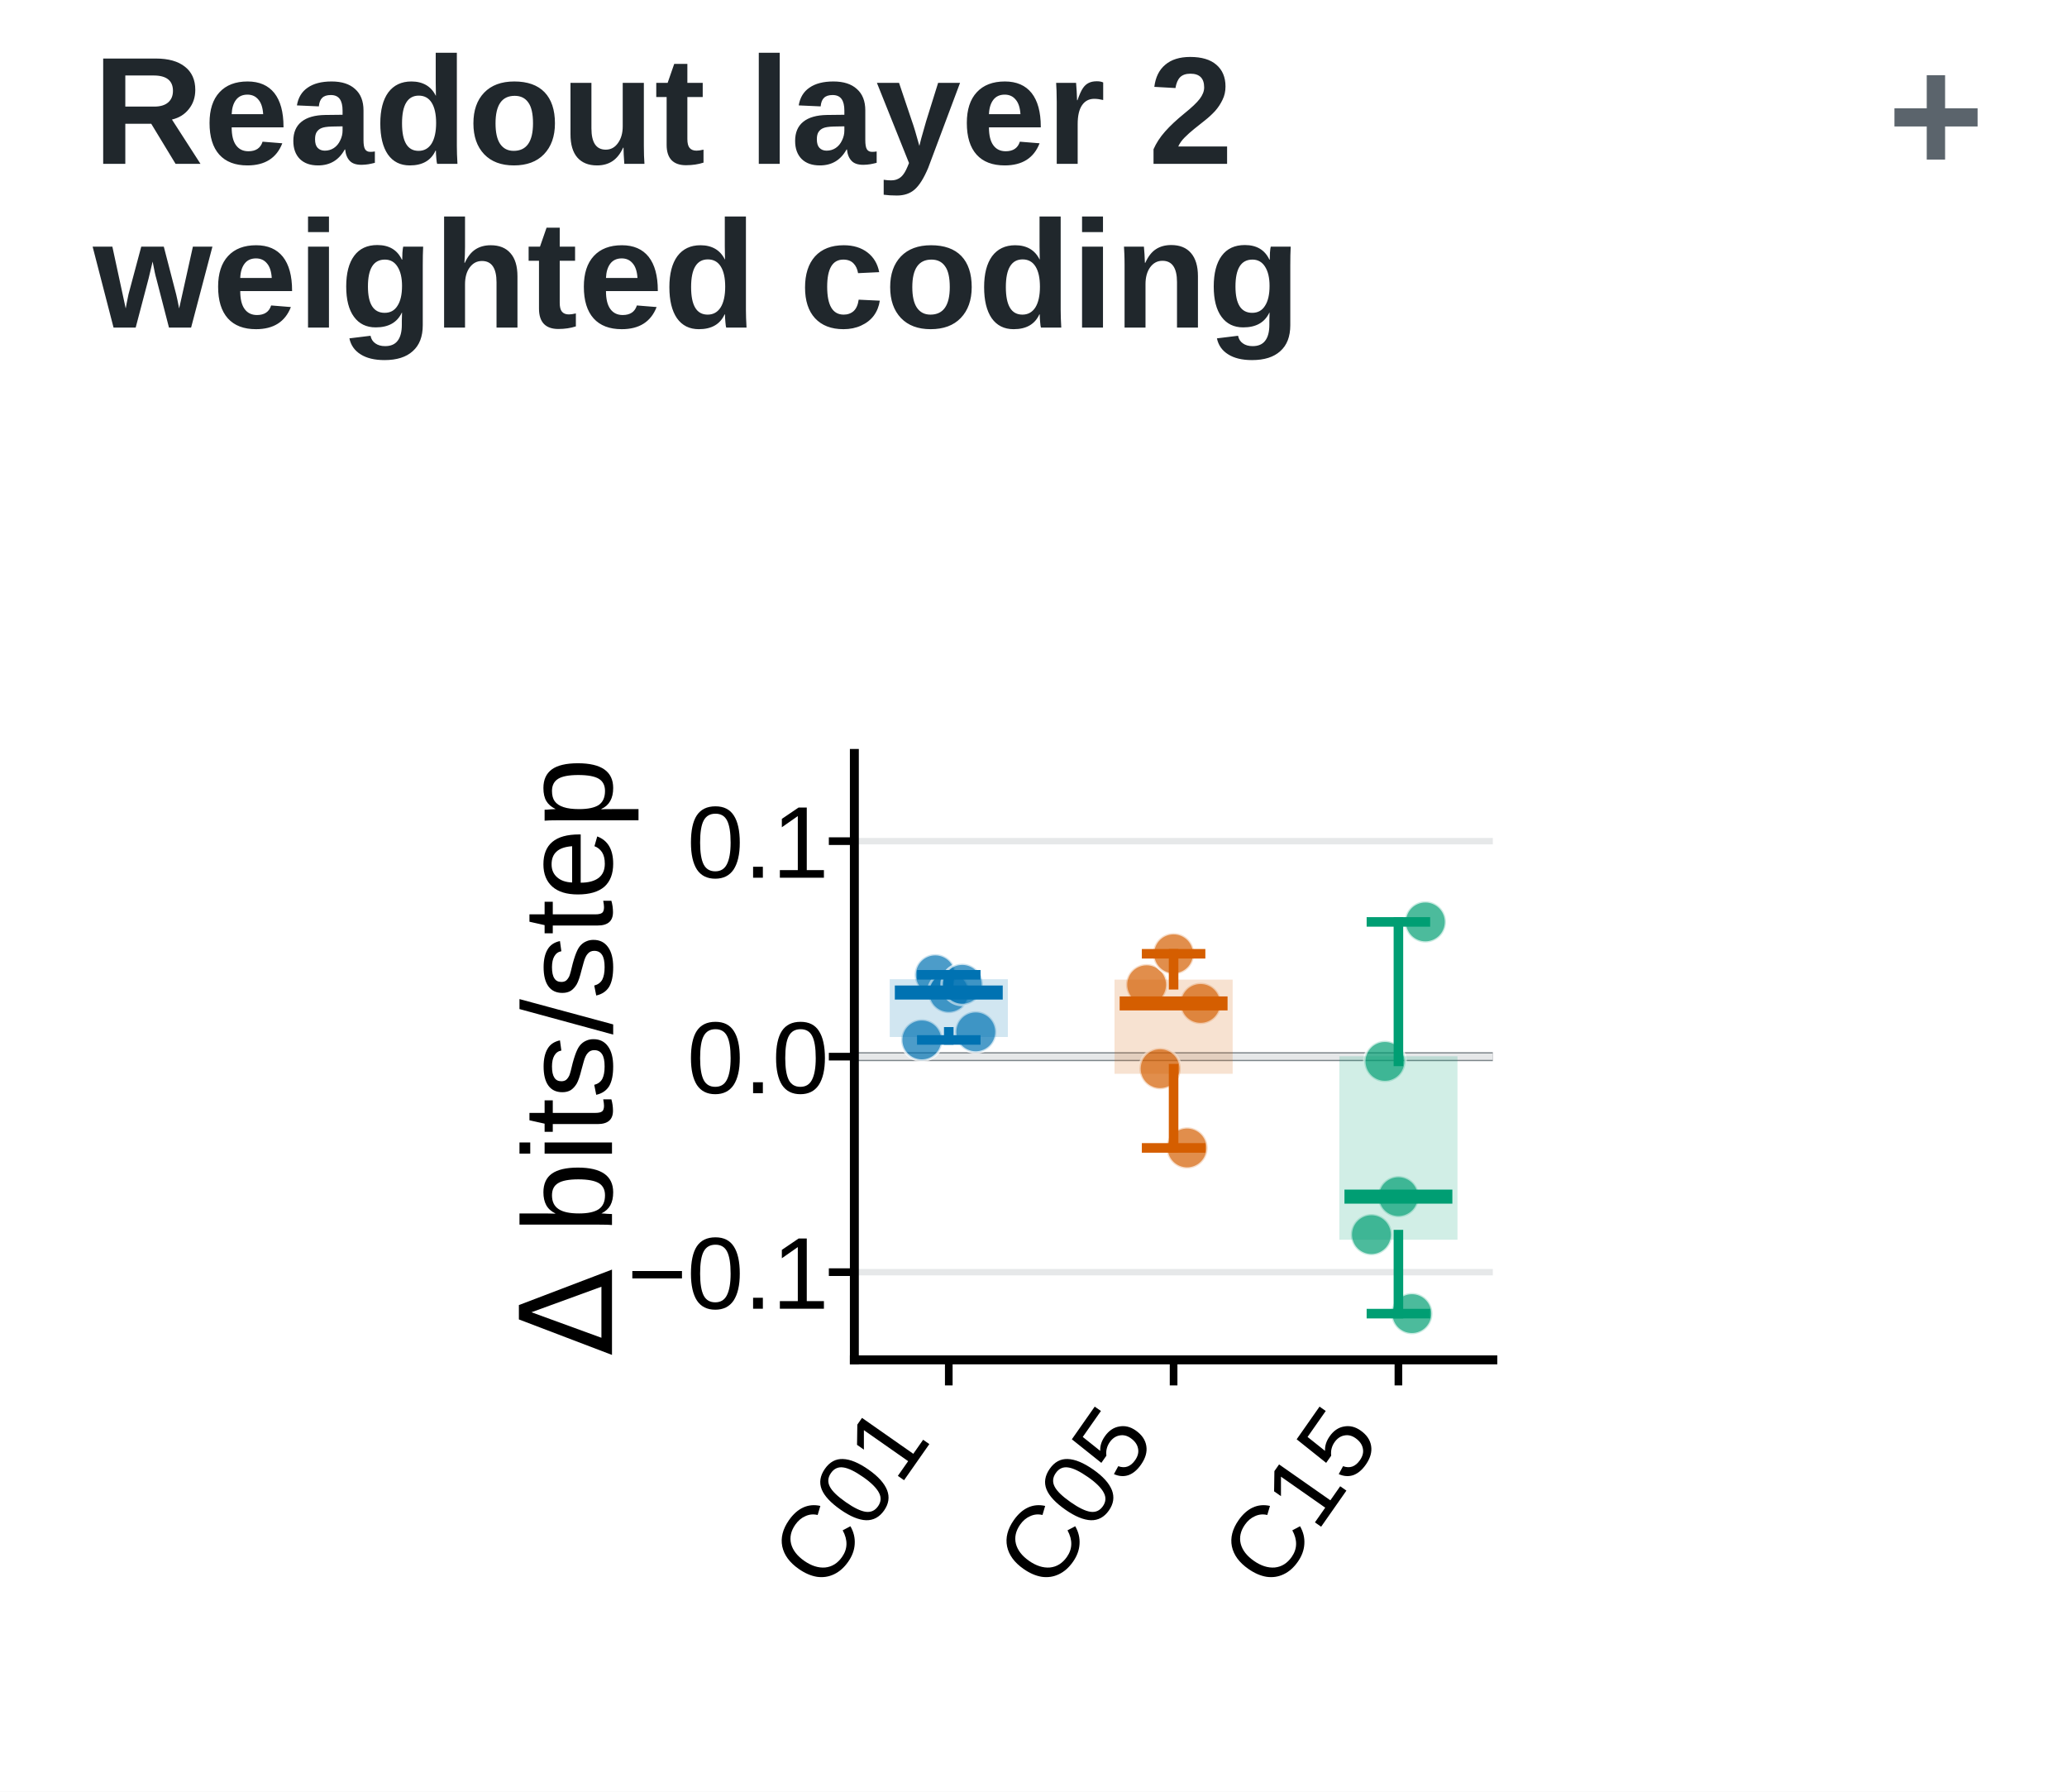
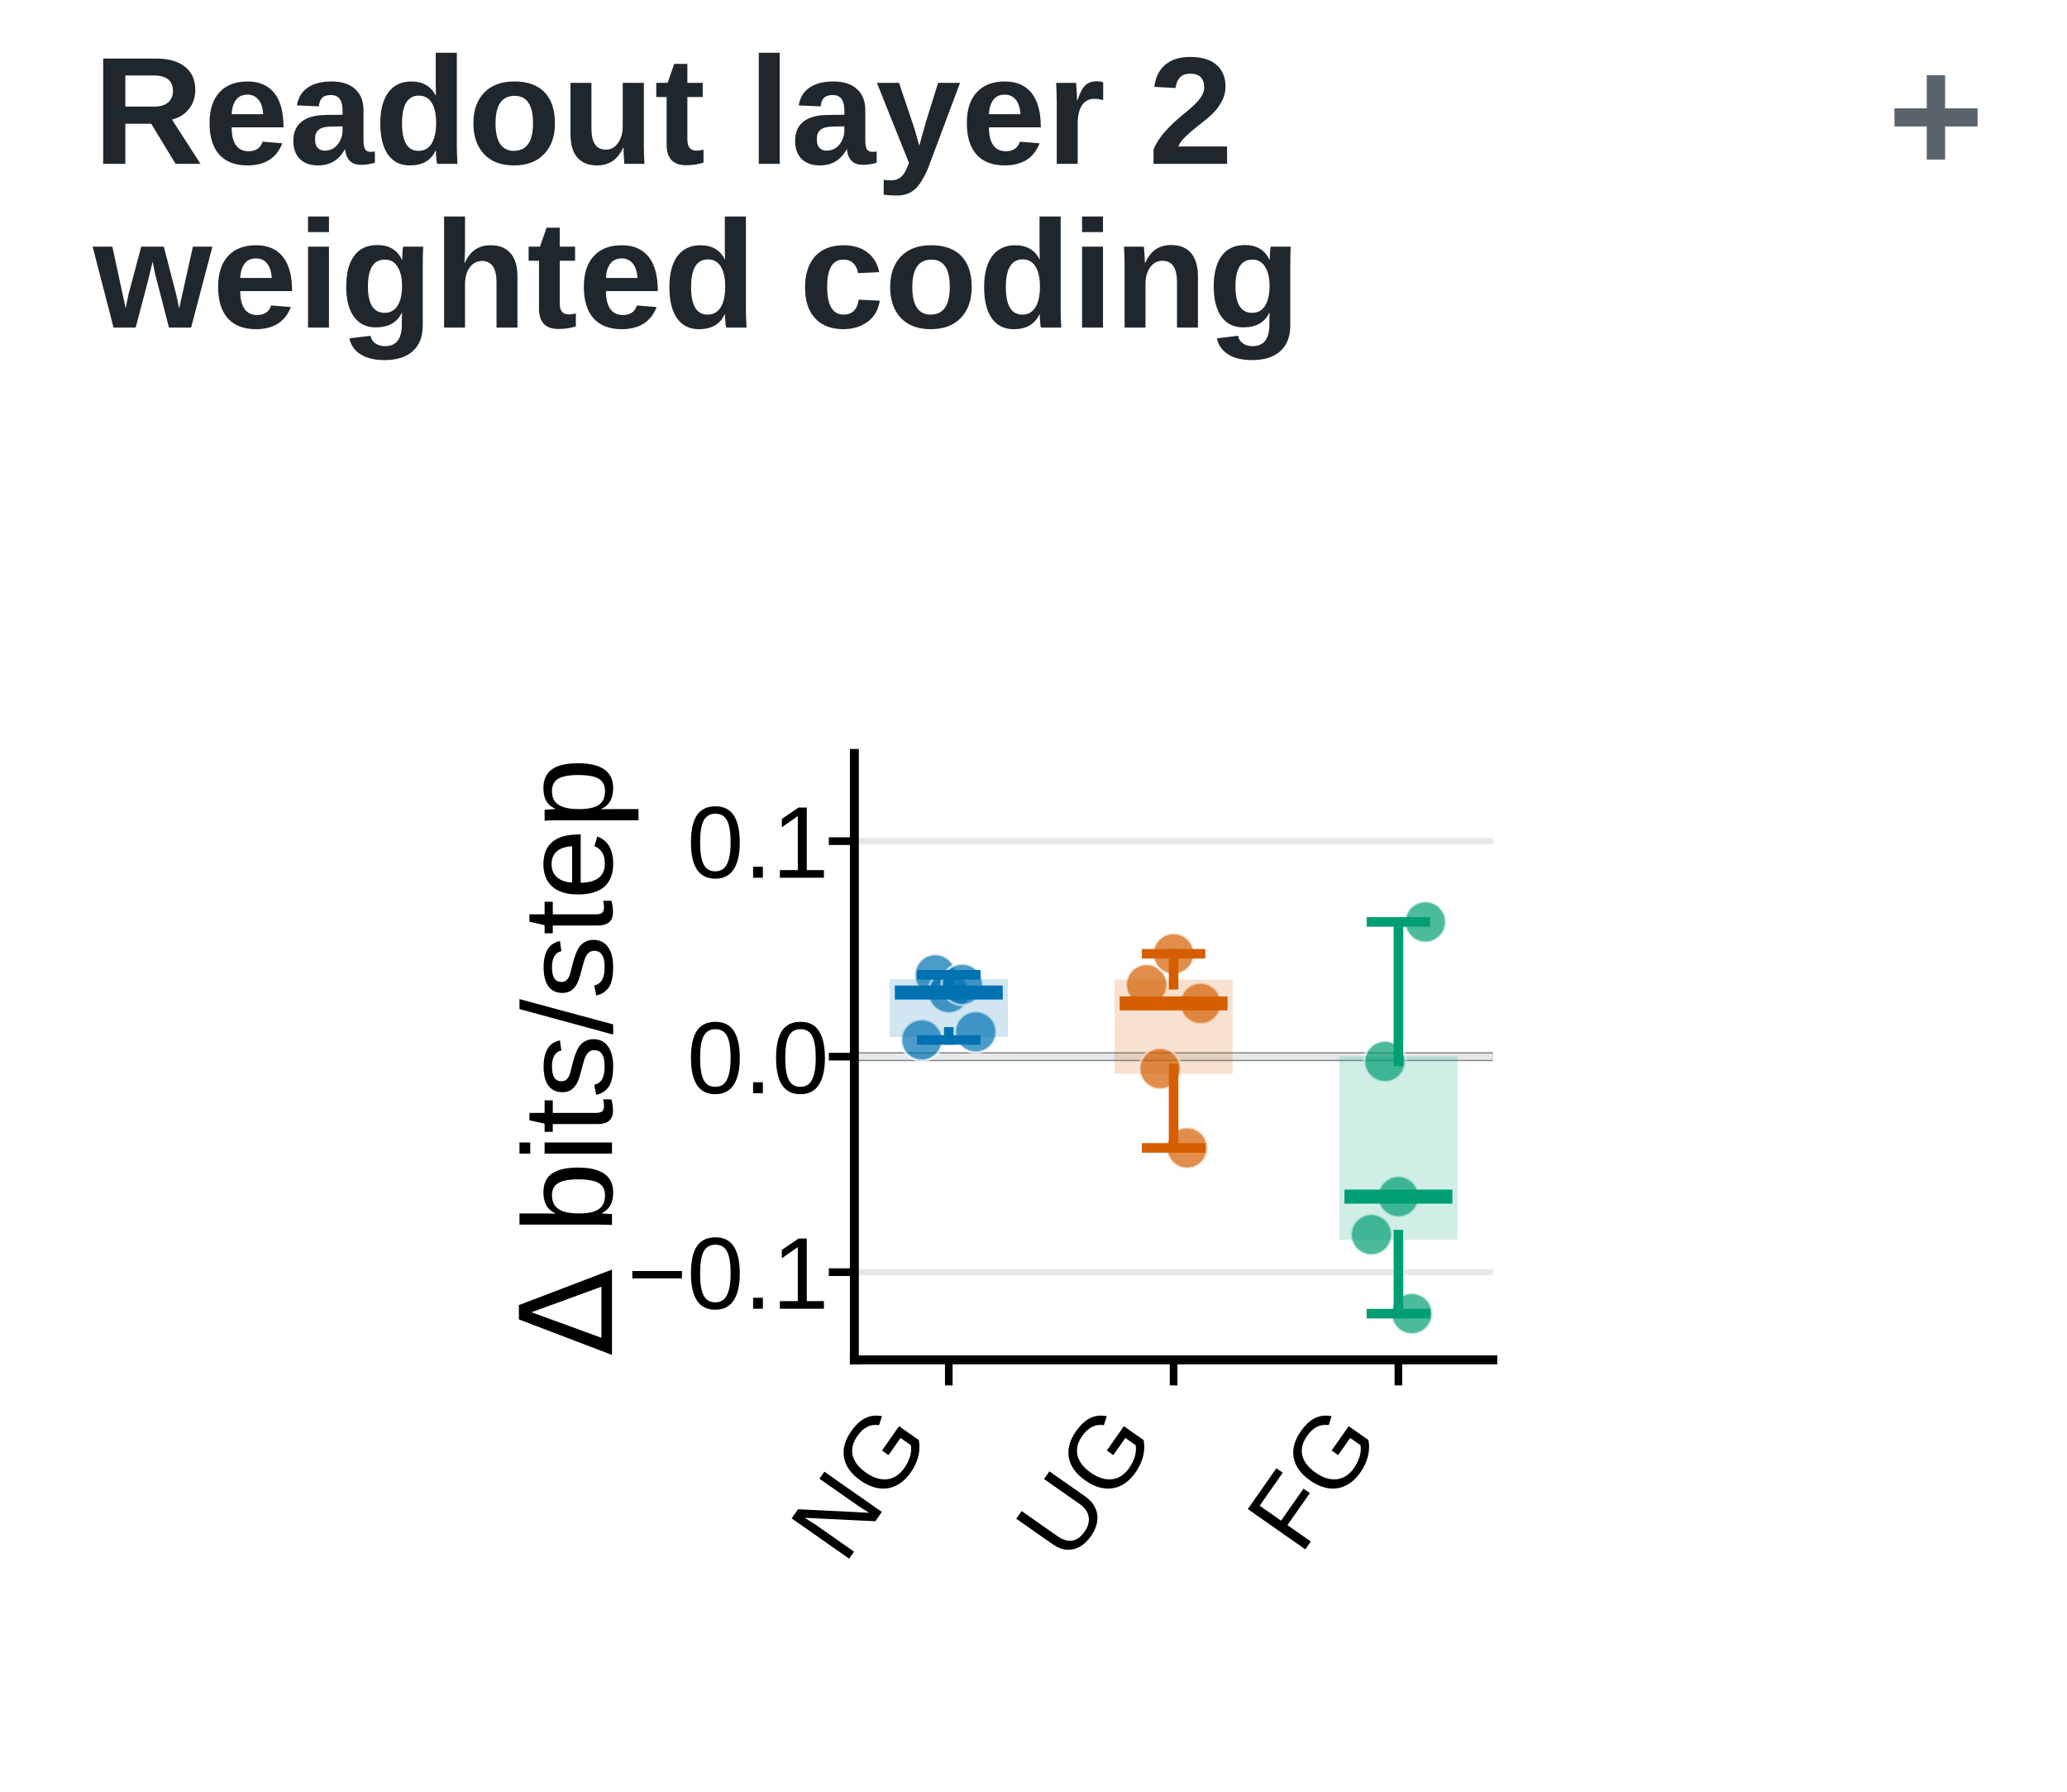
<svg xmlns="http://www.w3.org/2000/svg" xmlns:xlink="http://www.w3.org/1999/xlink" width="162pt" height="140.4pt" viewBox="0 0 162 140.4" version="1.1">
  <defs>
    <style type="text/css">*{stroke-linejoin: round; stroke-linecap: butt}</style>
  </defs>
  <g id="figure_1">
    <g id="patch_1">
      <path d="M 0 140.4 L 162 140.4 L 162 0 L 0 0 z " style="fill: #ffffff" />
    </g>
    <g id="axes_1">
      <g id="patch_2">
        <path d="M 66.96 106.56 L 117 106.56 L 117 59.04 L 66.96 59.04 z " style="fill: #ffffff" />
      </g>
      <g id="line2d_1">
        <path d="M 66.96 82.8 L 117 82.8 " clip-path="url(#pd6833d526d)" style="fill: none; stroke: #7d858a; stroke-width: 0.7; stroke-linecap: square" />
      </g>
      <g id="matplotlib.axis_1">
        <g id="xtick_1">
          <g id="line2d_2">
            <defs>
              <path id="m8e8d9a8fae" d="M 0 0 L 0 2 " style="stroke: #000000; stroke-width: 0.6" />
            </defs>
            <g>
              <use xlink:href="#m8e8d9a8fae" x="74.36" y="106.56" style="stroke: #000000; stroke-width: 0.6" />
            </g>
          </g>
          <g id="text_1">
-             <text style="font-size: 8px; font-family: 'Arial'" transform="translate(64.6406 124.8655) rotate(-55)">C01</text>
+             <text style="font-size: 8px; font-family: 'Arial'" transform="translate(66.17491 122.6743) rotate(-55)">NG</text>
          </g>
        </g>
        <g id="xtick_2">
          <g id="line2d_3">
            <g>
              <use xlink:href="#m8e8d9a8fae" x="91.98" y="106.56" style="stroke: #000000; stroke-width: 0.6" />
            </g>
          </g>
          <g id="text_2">
-             <text style="font-size: 8px; font-family: 'Arial'" transform="translate(82.26031 124.8655) rotate(-55)">C05</text>
+             <text style="font-size: 8px; font-family: 'Arial'" transform="translate(83.79463 122.6743) rotate(-55)">UG</text>
          </g>
        </g>
        <g id="xtick_3">
          <g id="line2d_4">
            <g>
              <use xlink:href="#m8e8d9a8fae" x="109.6" y="106.56" style="stroke: #000000; stroke-width: 0.6" />
            </g>
          </g>
          <g id="text_3">
-             <text style="font-size: 8px; font-family: 'Arial'" transform="translate(99.88003 124.8655) rotate(-55)">C15</text>
+             <text style="font-size: 8px; font-family: 'Arial'" transform="translate(101.9255 121.9442) rotate(-55)">FG</text>
          </g>
        </g>
      </g>
      <g id="matplotlib.axis_2">
        <g id="ytick_1">
          <g id="line2d_5">
            <path d="M 66.96 99.687 L 117 99.687 " clip-path="url(#pd6833d526d)" style="fill: none; stroke: #e6e8e9; stroke-width: 0.5; stroke-linecap: square" />
          </g>
          <g id="line2d_6">
            <defs>
              <path id="m2e3f482a18" d="M 0 0 L -2 0 " style="stroke: #000000; stroke-width: 0.6" />
            </defs>
            <g>
              <use xlink:href="#m2e3f482a18" x="66.96" y="99.687" style="stroke: #000000; stroke-width: 0.6" />
            </g>
          </g>
          <g id="text_4">
            <text style="font-size: 8px; font-family: 'Arial'; text-anchor: end" x="64.96" y="102.55" transform="rotate(-0 64.96 102.5503)">−0.1</text>
          </g>
        </g>
        <g id="ytick_2">
          <g id="line2d_7">
            <path d="M 66.96 82.8 L 117 82.8 " clip-path="url(#pd6833d526d)" style="fill: none; stroke: #e6e8e9; stroke-width: 0.5; stroke-linecap: square" />
          </g>
          <g id="line2d_8">
            <g>
              <use xlink:href="#m2e3f482a18" x="66.96" y="82.8" style="stroke: #000000; stroke-width: 0.6" />
            </g>
          </g>
          <g id="text_5">
            <text style="font-size: 8px; font-family: 'Arial'; text-anchor: end" x="64.96" y="85.663" transform="rotate(-0 64.96 85.66312)">0.0</text>
          </g>
        </g>
        <g id="ytick_3">
          <g id="line2d_9">
            <path d="M 66.96 65.913 L 117 65.913 " clip-path="url(#pd6833d526d)" style="fill: none; stroke: #e6e8e9; stroke-width: 0.5; stroke-linecap: square" />
          </g>
          <g id="line2d_10">
            <g>
              <use xlink:href="#m2e3f482a18" x="66.96" y="65.913" style="stroke: #000000; stroke-width: 0.6" />
            </g>
          </g>
          <g id="text_6">
            <text style="font-size: 8px; font-family: 'Arial'; text-anchor: end" x="64.96" y="68.776" transform="rotate(-0 64.96 68.77591)">0.1</text>
          </g>
        </g>
        <g id="text_7">
          <g transform="translate(48.6675 106.25) rotate(-90)">
            <text>
              <tspan x="0" y="-0.703" style="font-size: 10px; font-family: 'DejaVu Sans'">Δ</tspan>
              <tspan x="6.841" y="-0.703" style="font-size: 10px; font-family: 'Arial'"> </tspan>
              <tspan x="9.619" y="-0.703" style="font-size: 10px; font-family: 'Arial'">b</tspan>
              <tspan x="15.181" y="-0.703" style="font-size: 10px; font-family: 'Arial'">i</tspan>
              <tspan x="17.402" y="-0.703" style="font-size: 10px; font-family: 'Arial'">t</tspan>
              <tspan x="20.181" y="-0.703" style="font-size: 10px; font-family: 'Arial'">s</tspan>
              <tspan x="25.181" y="-0.703" style="font-size: 10px; font-family: 'Arial'">/</tspan>
              <tspan x="27.959" y="-0.703" style="font-size: 10px; font-family: 'Arial'">s</tspan>
              <tspan x="32.959" y="-0.703" style="font-size: 10px; font-family: 'Arial'">t</tspan>
              <tspan x="35.737" y="-0.703" style="font-size: 10px; font-family: 'Arial'">e</tspan>
              <tspan x="41.299" y="-0.703" style="font-size: 10px; font-family: 'Arial'">p</tspan>
            </text>
          </g>
        </g>
      </g>
      <g id="PathCollection_1">
        <defs>
          <path id="md582424cbe" d="M 0 1.62 C 0.43 1.62 0.842 1.449 1.146 1.146 C 1.449 0.842 1.62 0.43 1.62 0 C 1.62 -0.43 1.449 -0.842 1.146 -1.146 C 0.842 -1.449 0.43 -1.62 0 -1.62 C -0.43 -1.62 -0.842 -1.449 -1.146 -1.146 C -1.449 -0.842 -1.62 -0.43 -1.62 0 C -1.62 0.43 -1.449 0.842 -1.146 1.146 C -0.842 1.449 -0.43 1.62 0 1.62 z " style="stroke: #ffffff; stroke-opacity: 0.7; stroke-width: 0.2" />
        </defs>
        <g clip-path="url(#pd6833d526d)">
          <use xlink:href="#md582424cbe" x="72.246" y="81.49" style="fill: #0072b2; fill-opacity: 0.7; stroke: #ffffff; stroke-opacity: 0.7; stroke-width: 0.2" />
          <use xlink:href="#md582424cbe" x="73.303" y="76.386" style="fill: #0072b2; fill-opacity: 0.7; stroke: #ffffff; stroke-opacity: 0.7; stroke-width: 0.2" />
          <use xlink:href="#md582424cbe" x="74.36" y="77.775" style="fill: #0072b2; fill-opacity: 0.7; stroke: #ffffff; stroke-opacity: 0.7; stroke-width: 0.2" />
          <use xlink:href="#md582424cbe" x="75.417" y="77.133" style="fill: #0072b2; fill-opacity: 0.7; stroke: #ffffff; stroke-opacity: 0.7; stroke-width: 0.2" />
          <use xlink:href="#md582424cbe" x="76.475" y="80.857" style="fill: #0072b2; fill-opacity: 0.7; stroke: #ffffff; stroke-opacity: 0.7; stroke-width: 0.2" />
        </g>
      </g>
      <g id="PathCollection_2">
        <defs>
          <path id="m32584ed796" d="M 0 1.62 C 0.43 1.62 0.842 1.449 1.146 1.146 C 1.449 0.842 1.62 0.43 1.62 0 C 1.62 -0.43 1.449 -0.842 1.146 -1.146 C 0.842 -1.449 0.43 -1.62 0 -1.62 C -0.43 -1.62 -0.842 -1.449 -1.146 -1.146 C -1.449 -0.842 -1.62 -0.43 -1.62 0 C -1.62 0.43 -1.449 0.842 -1.146 1.146 C -0.842 1.449 -0.43 1.62 0 1.62 z " style="stroke: #ffffff; stroke-opacity: 0.7; stroke-width: 0.2" />
        </defs>
        <g clip-path="url(#pd6833d526d)">
          <use xlink:href="#m32584ed796" x="89.866" y="77.163" style="fill: #d55e00; fill-opacity: 0.7; stroke: #ffffff; stroke-opacity: 0.7; stroke-width: 0.2" />
          <use xlink:href="#m32584ed796" x="90.923" y="83.743" style="fill: #d55e00; fill-opacity: 0.7; stroke: #ffffff; stroke-opacity: 0.7; stroke-width: 0.2" />
          <use xlink:href="#m32584ed796" x="91.98" y="74.739" style="fill: #d55e00; fill-opacity: 0.7; stroke: #ffffff; stroke-opacity: 0.7; stroke-width: 0.2" />
          <use xlink:href="#m32584ed796" x="93.037" y="89.951" style="fill: #d55e00; fill-opacity: 0.7; stroke: #ffffff; stroke-opacity: 0.7; stroke-width: 0.2" />
          <use xlink:href="#m32584ed796" x="94.094" y="78.629" style="fill: #d55e00; fill-opacity: 0.7; stroke: #ffffff; stroke-opacity: 0.7; stroke-width: 0.2" />
        </g>
      </g>
      <g id="PathCollection_3">
        <defs>
          <path id="mbeb117c654" d="M 0 1.62 C 0.43 1.62 0.842 1.449 1.146 1.146 C 1.449 0.842 1.62 0.43 1.62 0 C 1.62 -0.43 1.449 -0.842 1.146 -1.146 C 0.842 -1.449 0.43 -1.62 0 -1.62 C -0.43 -1.62 -0.842 -1.449 -1.146 -1.146 C -1.449 -0.842 -1.62 -0.43 -1.62 0 C -1.62 0.43 -1.449 0.842 -1.146 1.146 C -0.842 1.449 -0.43 1.62 0 1.62 z " style="stroke: #ffffff; stroke-opacity: 0.7; stroke-width: 0.2" />
        </defs>
        <g clip-path="url(#pd6833d526d)">
          <use xlink:href="#mbeb117c654" x="107.485" y="96.745" style="fill: #009e73; fill-opacity: 0.7; stroke: #ffffff; stroke-opacity: 0.7; stroke-width: 0.2" />
          <use xlink:href="#mbeb117c654" x="108.543" y="83.171" style="fill: #009e73; fill-opacity: 0.7; stroke: #ffffff; stroke-opacity: 0.7; stroke-width: 0.2" />
          <use xlink:href="#mbeb117c654" x="109.6" y="93.769" style="fill: #009e73; fill-opacity: 0.7; stroke: #ffffff; stroke-opacity: 0.7; stroke-width: 0.2" />
          <use xlink:href="#mbeb117c654" x="110.657" y="102.936" style="fill: #009e73; fill-opacity: 0.7; stroke: #ffffff; stroke-opacity: 0.7; stroke-width: 0.2" />
          <use xlink:href="#mbeb117c654" x="111.714" y="72.241" style="fill: #009e73; fill-opacity: 0.7; stroke: #ffffff; stroke-opacity: 0.7; stroke-width: 0.2" />
        </g>
      </g>
      <g id="patch_3">
        <path d="M 66.96 106.56 L 66.96 59.04 " style="fill: none; stroke: #000000; stroke-width: 0.7; stroke-linejoin: miter; stroke-linecap: square" />
      </g>
      <g id="patch_4">
        <path d="M 66.96 106.56 L 117 106.56 " style="fill: none; stroke: #000000; stroke-width: 0.7; stroke-linejoin: miter; stroke-linecap: square" />
      </g>
      <g id="patch_5">
        <path d="M 70.132 80.857 L 78.589 80.857 L 78.589 77.133 L 70.132 77.133 L 70.132 80.857 z " clip-path="url(#pd6833d526d)" style="fill: #0072b2; opacity: 0.18; stroke: #0072b2; stroke-width: 0.8; stroke-linejoin: miter" />
      </g>
      <g id="patch_6">
        <path d="M 87.751 83.743 L 96.209 83.743 L 96.209 77.163 L 87.751 77.163 L 87.751 83.743 z " clip-path="url(#pd6833d526d)" style="fill: #d55e00; opacity: 0.18; stroke: #d55e00; stroke-width: 0.8; stroke-linejoin: miter" />
      </g>
      <g id="patch_7">
        <path d="M 105.371 96.745 L 113.828 96.745 L 113.828 83.171 L 105.371 83.171 L 105.371 96.745 z " clip-path="url(#pd6833d526d)" style="fill: #009e73; opacity: 0.18; stroke: #009e73; stroke-width: 0.8; stroke-linejoin: miter" />
      </g>
      <g id="line2d_11">
        <path d="M 74.36 80.857 L 74.36 81.49 " clip-path="url(#pd6833d526d)" style="fill: none; stroke: #0072b2; stroke-width: 0.75; stroke-linecap: square" />
      </g>
      <g id="line2d_12">
        <path d="M 74.36 77.133 L 74.36 76.386 " clip-path="url(#pd6833d526d)" style="fill: none; stroke: #0072b2; stroke-width: 0.75; stroke-linecap: square" />
      </g>
      <g id="line2d_13">
        <path d="M 72.246 81.49 L 76.475 81.49 " clip-path="url(#pd6833d526d)" style="fill: none; stroke: #0072b2; stroke-width: 0.75; stroke-linecap: square" />
      </g>
      <g id="line2d_14">
        <path d="M 72.246 76.386 L 76.475 76.386 " clip-path="url(#pd6833d526d)" style="fill: none; stroke: #0072b2; stroke-width: 0.75; stroke-linecap: square" />
      </g>
      <g id="line2d_15">
        <path d="M 70.132 77.775 L 78.589 77.775 " clip-path="url(#pd6833d526d)" style="fill: none; stroke: #0072b2; stroke-width: 1.1" />
      </g>
      <g id="line2d_16">
        <path d="M 91.98 83.743 L 91.98 89.951 " clip-path="url(#pd6833d526d)" style="fill: none; stroke: #d55e00; stroke-width: 0.75; stroke-linecap: square" />
      </g>
      <g id="line2d_17">
        <path d="M 91.98 77.163 L 91.98 74.739 " clip-path="url(#pd6833d526d)" style="fill: none; stroke: #d55e00; stroke-width: 0.75; stroke-linecap: square" />
      </g>
      <g id="line2d_18">
        <path d="M 89.866 89.951 L 94.094 89.951 " clip-path="url(#pd6833d526d)" style="fill: none; stroke: #d55e00; stroke-width: 0.75; stroke-linecap: square" />
      </g>
      <g id="line2d_19">
        <path d="M 89.866 74.739 L 94.094 74.739 " clip-path="url(#pd6833d526d)" style="fill: none; stroke: #d55e00; stroke-width: 0.75; stroke-linecap: square" />
      </g>
      <g id="line2d_20">
        <path d="M 87.751 78.629 L 96.209 78.629 " clip-path="url(#pd6833d526d)" style="fill: none; stroke: #d55e00; stroke-width: 1.1" />
      </g>
      <g id="line2d_21">
        <path d="M 109.6 96.745 L 109.6 102.936 " clip-path="url(#pd6833d526d)" style="fill: none; stroke: #009e73; stroke-width: 0.75; stroke-linecap: square" />
      </g>
      <g id="line2d_22">
        <path d="M 109.6 83.171 L 109.6 72.241 " clip-path="url(#pd6833d526d)" style="fill: none; stroke: #009e73; stroke-width: 0.75; stroke-linecap: square" />
      </g>
      <g id="line2d_23">
        <path d="M 107.485 102.936 L 111.714 102.936 " clip-path="url(#pd6833d526d)" style="fill: none; stroke: #009e73; stroke-width: 0.75; stroke-linecap: square" />
      </g>
      <g id="line2d_24">
        <path d="M 107.485 72.241 L 111.714 72.241 " clip-path="url(#pd6833d526d)" style="fill: none; stroke: #009e73; stroke-width: 0.75; stroke-linecap: square" />
      </g>
      <g id="line2d_25">
        <path d="M 105.371 93.769 L 113.828 93.769 " clip-path="url(#pd6833d526d)" style="fill: none; stroke: #009e73; stroke-width: 1.1" />
      </g>
    </g>
    <g id="text_8">
      <text style="font-weight: 700; font-size: 12px; font-family: 'Arial'; fill: #20272c" transform="translate(7.29 12.837)">Readout layer 2</text>
      <text style="font-weight: 700; font-size: 12px; font-family: 'Arial'; fill: #20272c" transform="translate(7.29 25.66988)">weighted coding</text>
    </g>
    <g id="text_9">
      <text style="font-weight: 700; font-size: 13px; font-family: 'Arial'; text-anchor: end; fill: #5b646c" x="155.52" y="13.517" transform="rotate(-0 155.52 13.51716)">+</text>
    </g>
  </g>
  <defs>
    <clipPath id="pd6833d526d">
      <rect x="66.96" y="59.04" width="50.04" height="47.52" />
    </clipPath>
  </defs>
</svg>
